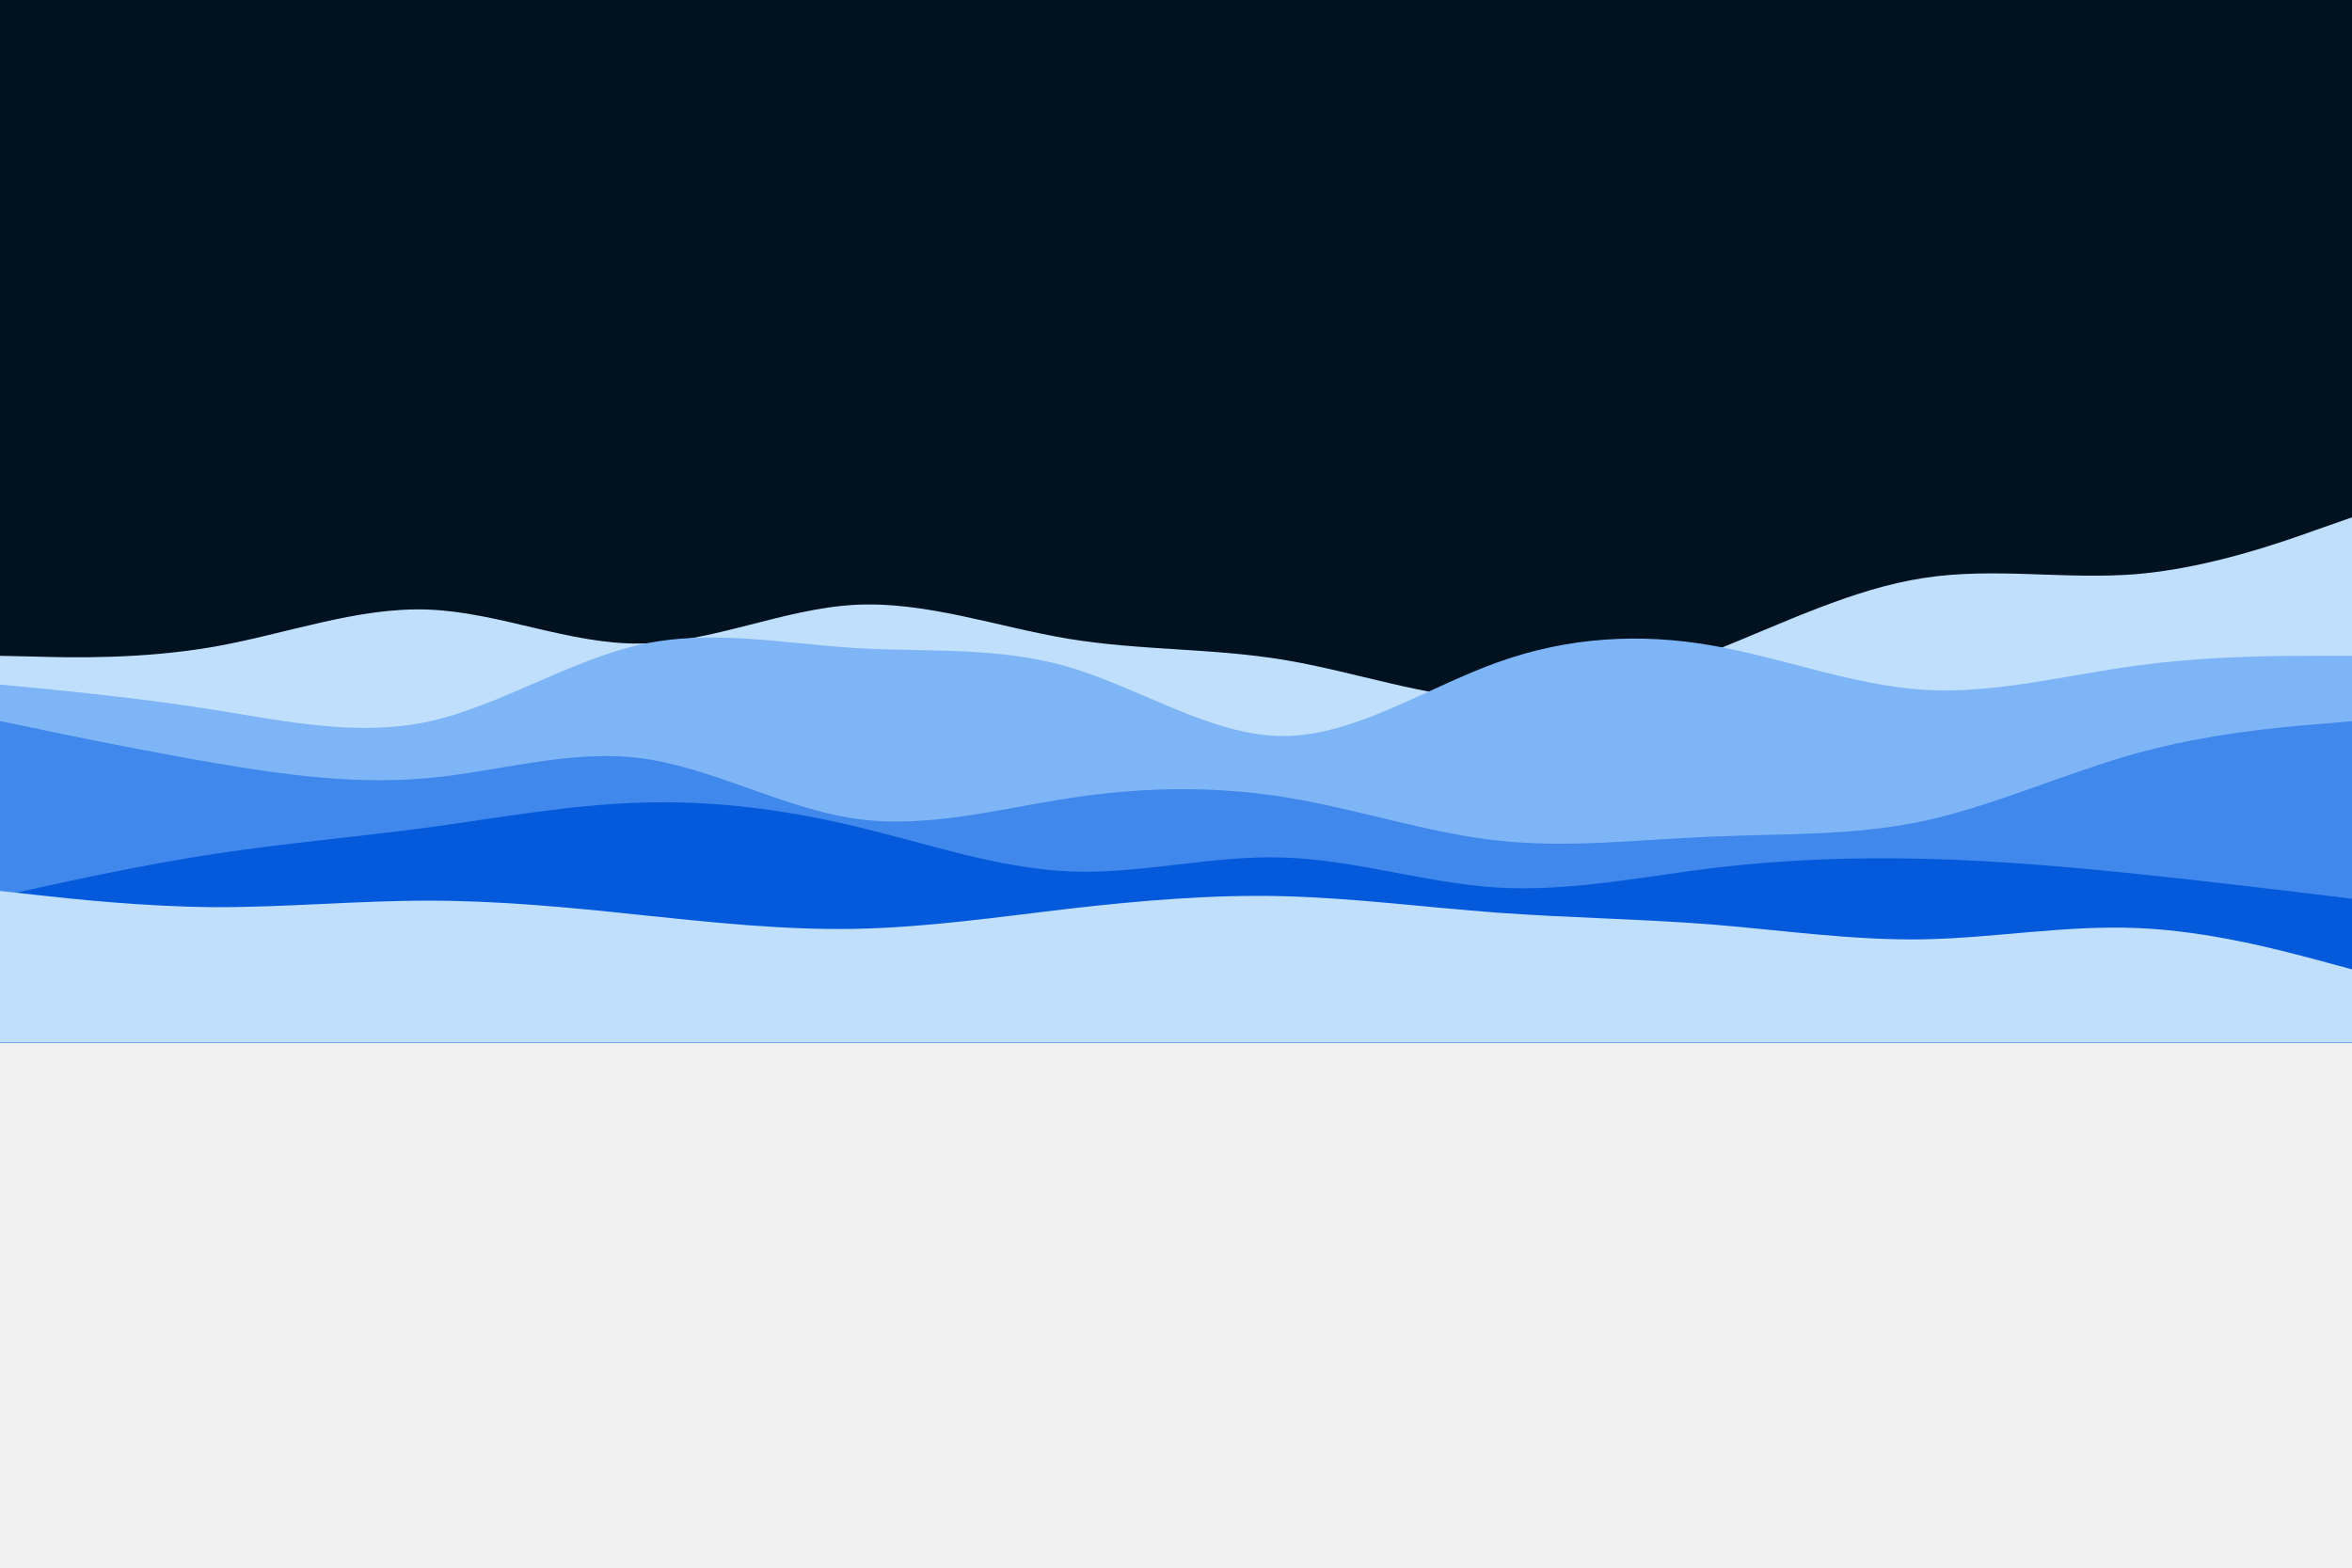
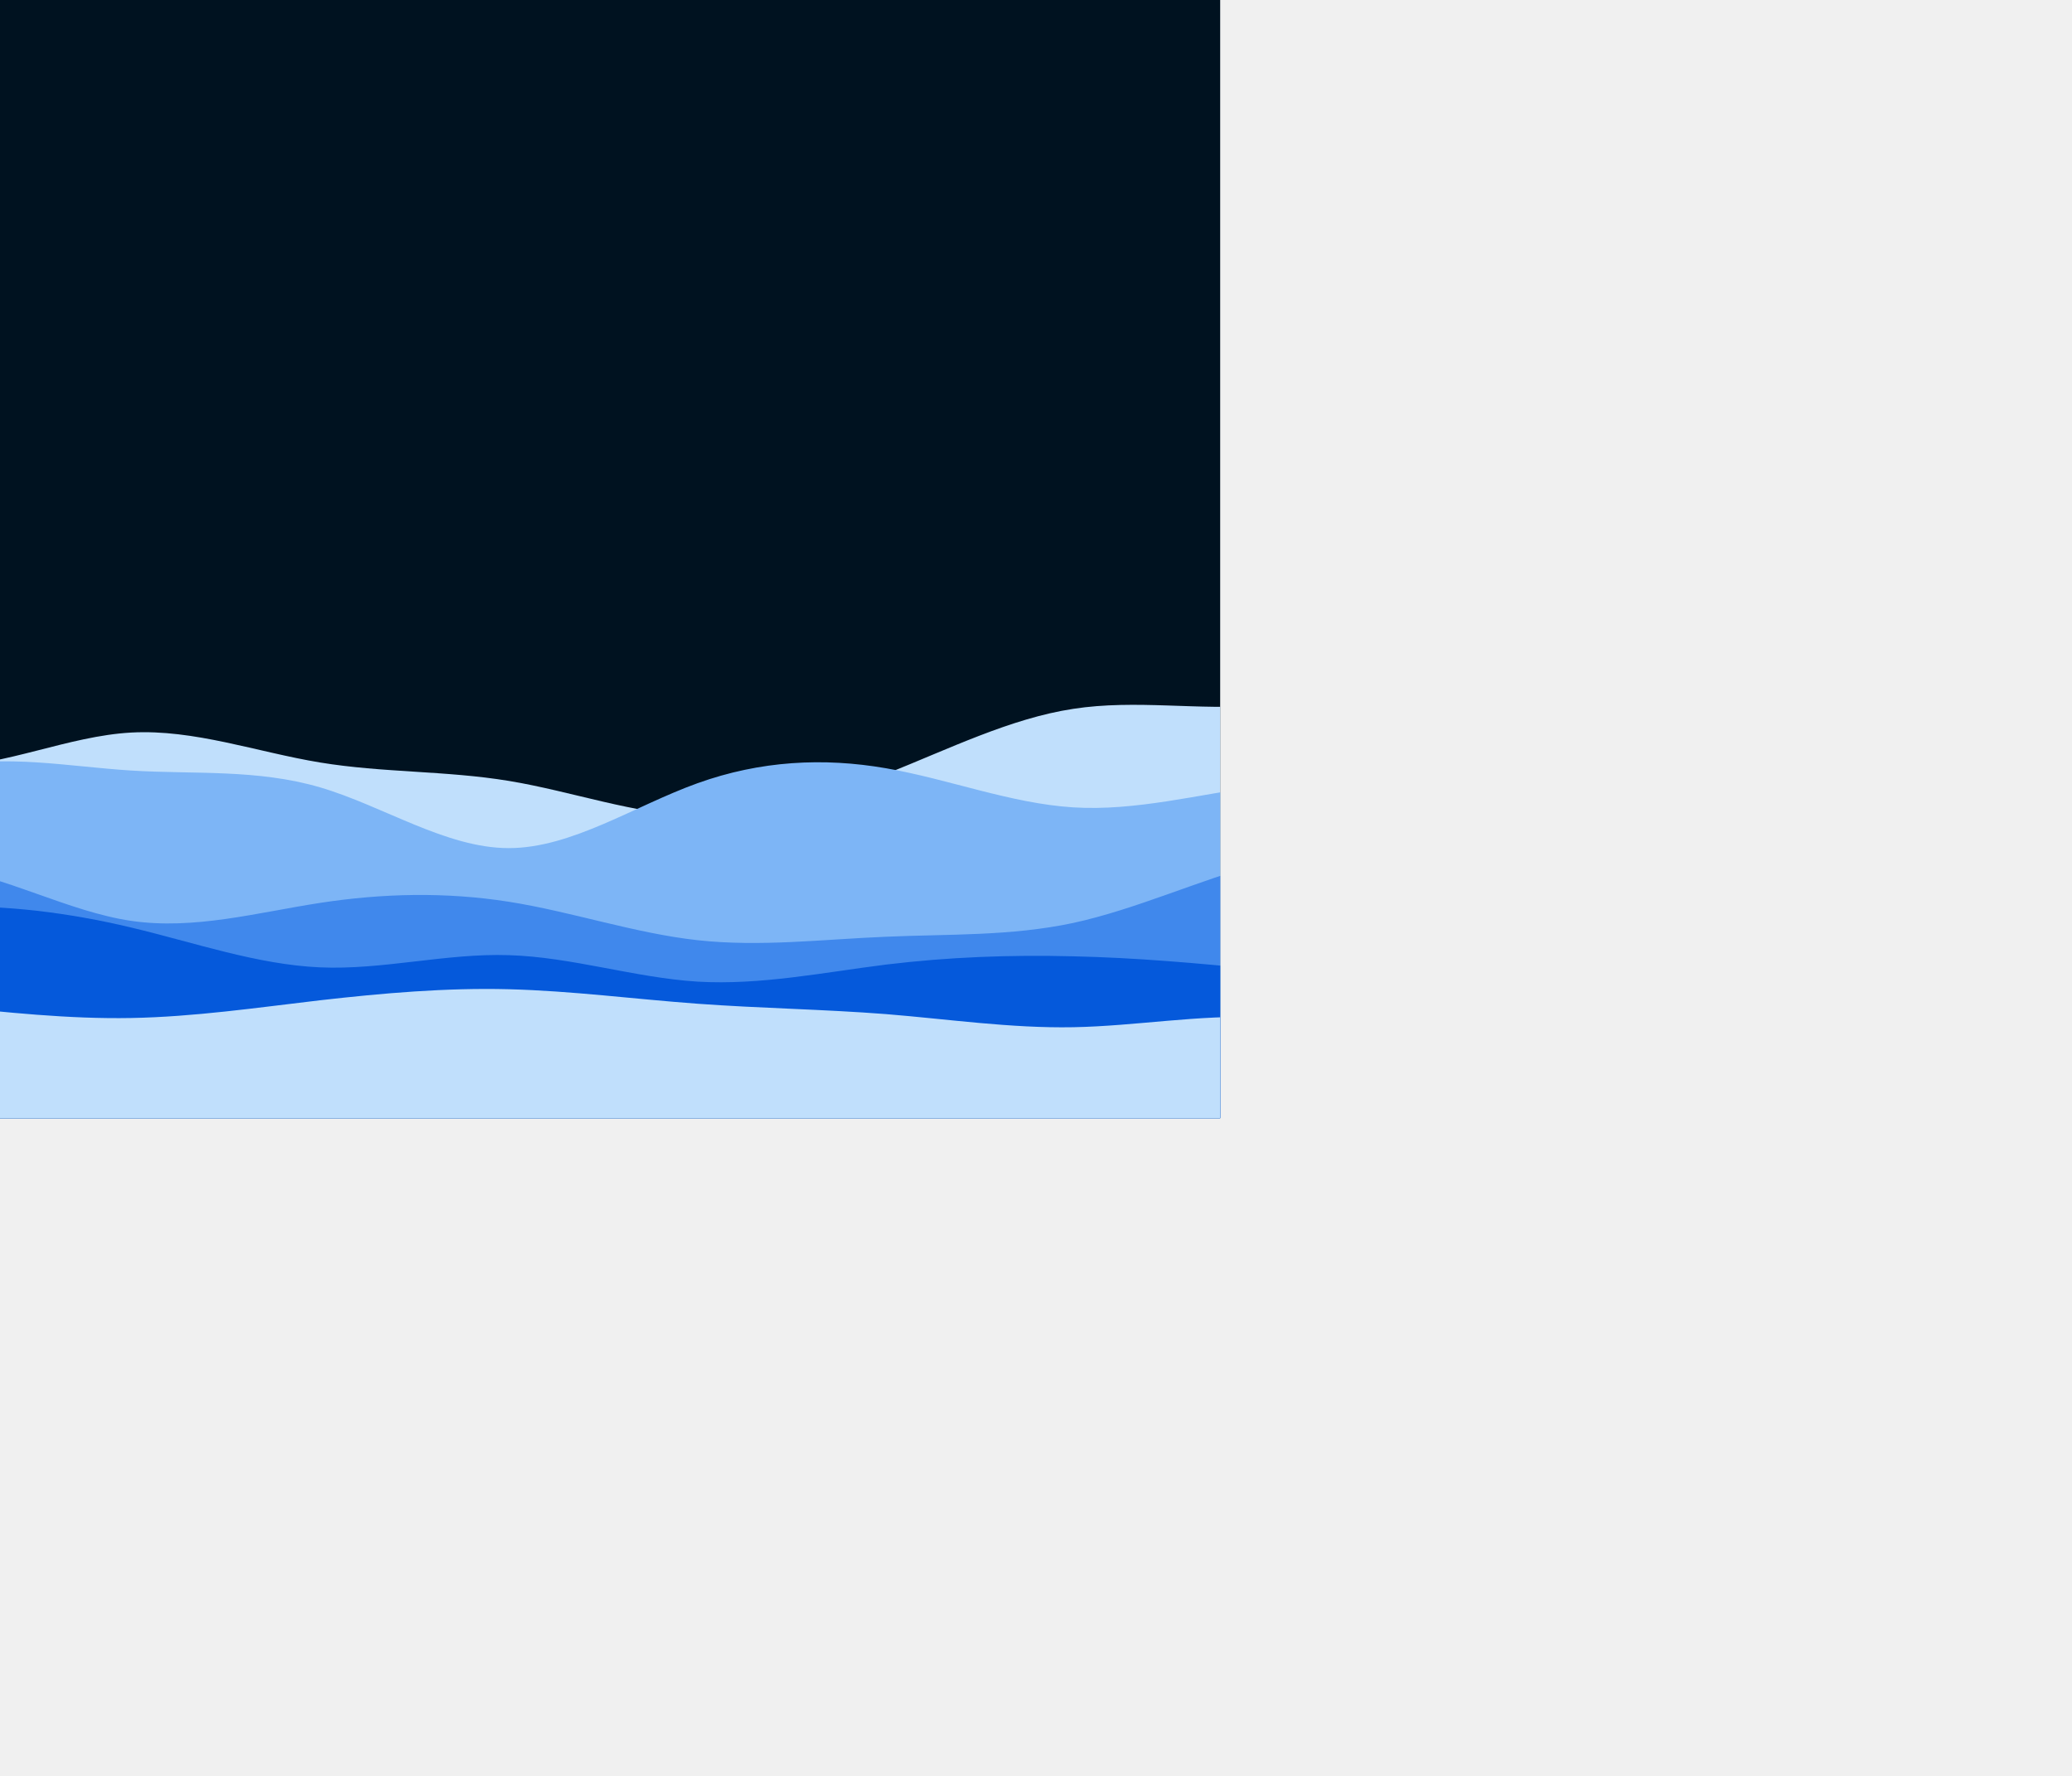
- <svg xmlns="http://www.w3.org/2000/svg" width="900" height="600" viewBox="0 201 900 600" fill="none">
+ <svg xmlns="http://www.w3.org/2000/svg" width="700" height="600" viewBox="270 200 900 600" fill="none">
  <g clip-path="url(#clip0_346_757)">
-     <rect y="399" width="900" height="201" fill="#D9D9D9" />
+     <rect y="499" width="700" height="201" fill="#D9D9D9" />
    <path d="M900 0H0V600H900V0Z" fill="#001220" />
    <path d="M0 452L13.7 452.3C27.3 452.7 54.7 453.3 82 448.5C109.3 443.7 136.7 433.3 163.8 434.3C191 435.3 218 447.7 245.2 447.3C272.3 447 299.7 434 327 432.5C354.3 431 381.7 441 409 445.5C436.3 450 463.7 449 491 453.5C518.3 458 545.7 468 573 468.8C600.3 469.7 627.7 461.3 654.8 450.5C682 439.7 709 426.3 736.2 422.2C763.3 418 790.7 423 818 420.7C845.3 418.3 872.7 408.7 886.3 403.8L900 399V601H886.3C872.7 601 845.3 601 818 601C790.7 601 763.3 601 736.2 601C709 601 682 601 654.8 601C627.7 601 600.3 601 573 601C545.7 601 518.3 601 491 601C463.7 601 436.3 601 409 601C381.7 601 354.3 601 327 601C299.7 601 272.3 601 245.2 601C218 601 191 601 163.8 601C136.7 601 109.3 601 82 601C54.7 601 27.3 601 13.7 601H0V452Z" fill="#C0DFFC" />
    <path d="M0 463L13.7 464.3C27.3 465.7 54.7 468.3 82 472.7C109.3 477 136.7 483 163.8 477.2C191 471.3 218 453.7 245.2 447.7C272.3 441.7 299.7 447.3 327 449C354.3 450.7 381.7 448.3 409 456.3C436.3 464.3 463.7 482.7 491 482.7C518.3 482.7 545.7 464.3 573 454.5C600.3 444.7 627.7 443.3 654.8 448C682 452.7 709 463.3 736.2 465C763.3 466.7 790.7 459.3 818 455.7C845.3 452 872.7 452 886.3 452H900V601H886.3C872.7 601 845.3 601 818 601C790.7 601 763.3 601 736.2 601C709 601 682 601 654.8 601C627.7 601 600.3 601 573 601C545.7 601 518.3 601 491 601C463.7 601 436.3 601 409 601C381.7 601 354.3 601 327 601C299.7 601 272.3 601 245.2 601C218 601 191 601 163.8 601C136.7 601 109.3 601 82 601C54.7 601 27.3 601 13.7 601H0V463Z" fill="#7DB5F6" />
    <path d="M0 477L13.7 479.8C27.3 482.7 54.7 488.3 82 493C109.3 497.7 136.7 501.3 163.8 498.8C191 496.3 218 487.7 245.2 491.2C272.3 494.7 299.7 510.3 327 514.3C354.3 518.3 381.7 510.7 409 506.5C436.3 502.3 463.7 501.7 491 506C518.3 510.3 545.7 519.7 573 522.7C600.3 525.7 627.7 522.3 654.8 521.2C682 520 709 521 736.2 515.2C763.3 509.3 790.7 496.7 818 489.2C845.3 481.7 872.7 479.3 886.3 478.2L900 477V601H886.3C872.7 601 845.3 601 818 601C790.7 601 763.3 601 736.2 601C709 601 682 601 654.8 601C627.7 601 600.3 601 573 601C545.7 601 518.3 601 491 601C463.7 601 436.3 601 409 601C381.7 601 354.3 601 327 601C299.7 601 272.3 601 245.2 601C218 601 191 601 163.8 601C136.7 601 109.3 601 82 601C54.7 601 27.3 601 13.7 601H0V477Z" fill="#4088EC" />
    <path d="M0 544L13.7 541C27.3 538 54.7 532 82 527.8C109.3 523.7 136.7 521.3 163.8 517.7C191 514 218 509 245.2 508.2C272.3 507.3 299.7 510.7 327 517.2C354.3 523.7 381.7 533.3 409 534.5C436.3 535.7 463.7 528.3 491 529.2C518.3 530 545.7 539 573 540.7C600.3 542.3 627.7 536.7 654.8 533.3C682 530 709 529 736.2 529.7C763.3 530.3 790.7 532.7 818 535.5C845.3 538.3 872.7 541.7 886.3 543.3L900 545V601H886.3C872.7 601 845.3 601 818 601C790.7 601 763.3 601 736.2 601C709 601 682 601 654.8 601C627.7 601 600.3 601 573 601C545.7 601 518.3 601 491 601C463.7 601 436.3 601 409 601C381.7 601 354.3 601 327 601C299.7 601 272.3 601 245.2 601C218 601 191 601 163.8 601C136.7 601 109.3 601 82 601C54.7 601 27.3 601 13.7 601H0V544Z" fill="#0559DB" />
    <path d="M0 542L13.7 543.5C27.3 545 54.7 548 82 548.2C109.3 548.3 136.7 545.7 163.8 545.7C191 545.7 218 548.3 245.2 551.2C272.3 554 299.7 557 327 556.5C354.3 556 381.7 552 409 548.8C436.3 545.7 463.7 543.3 491 544C518.3 544.7 545.7 548.3 573 550.3C600.3 552.3 627.7 552.7 654.8 554.8C682 557 709 561 736.2 560.5C763.3 560 790.7 555 818 556.2C845.3 557.3 872.7 564.7 886.3 568.3L900 572V601H886.3C872.7 601 845.3 601 818 601C790.7 601 763.3 601 736.2 601C709 601 682 601 654.8 601C627.7 601 600.3 601 573 601C545.7 601 518.3 601 491 601C463.7 601 436.3 601 409 601C381.7 601 354.3 601 327 601C299.7 601 272.3 601 245.2 601C218 601 191 601 163.8 601C136.7 601 109.3 601 82 601C54.7 601 27.3 601 13.7 601H0V542Z" fill="#C0DFFC" />
  </g>
  <defs>
    <clipPath id="clip0_346_757">
-       <rect width="900" height="600" fill="white" />
+       <rect width="800" height="600" fill="white" />
    </clipPath>
  </defs>
</svg>
